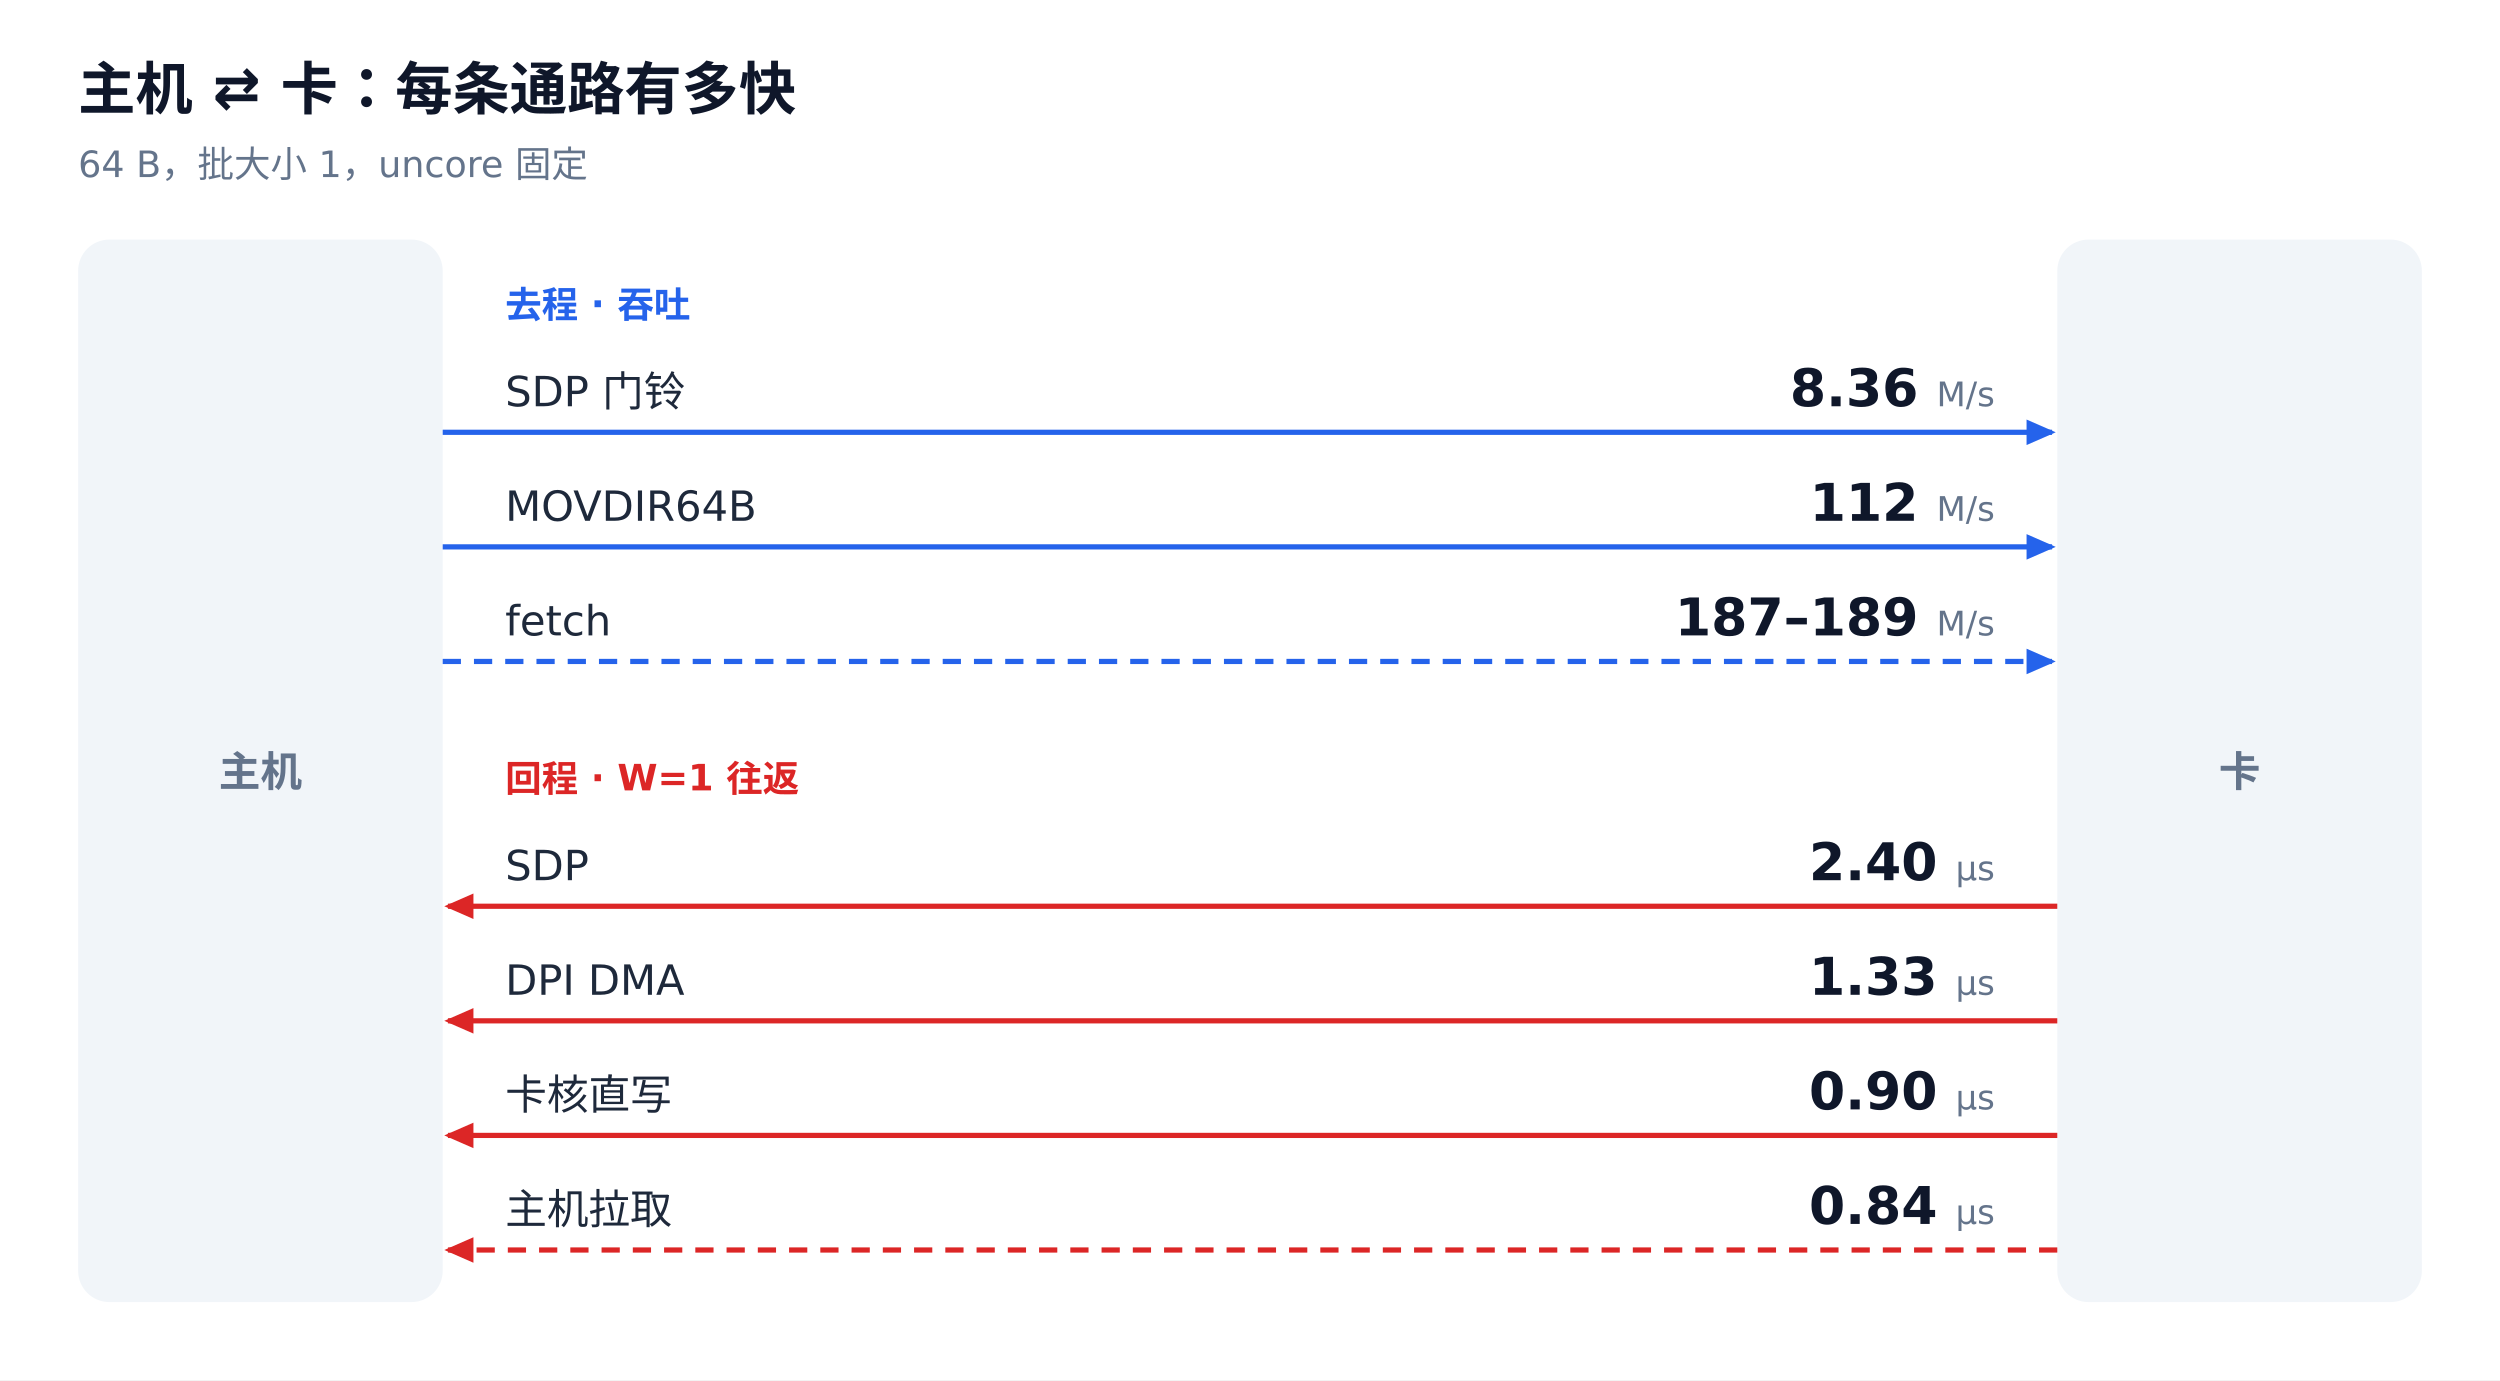
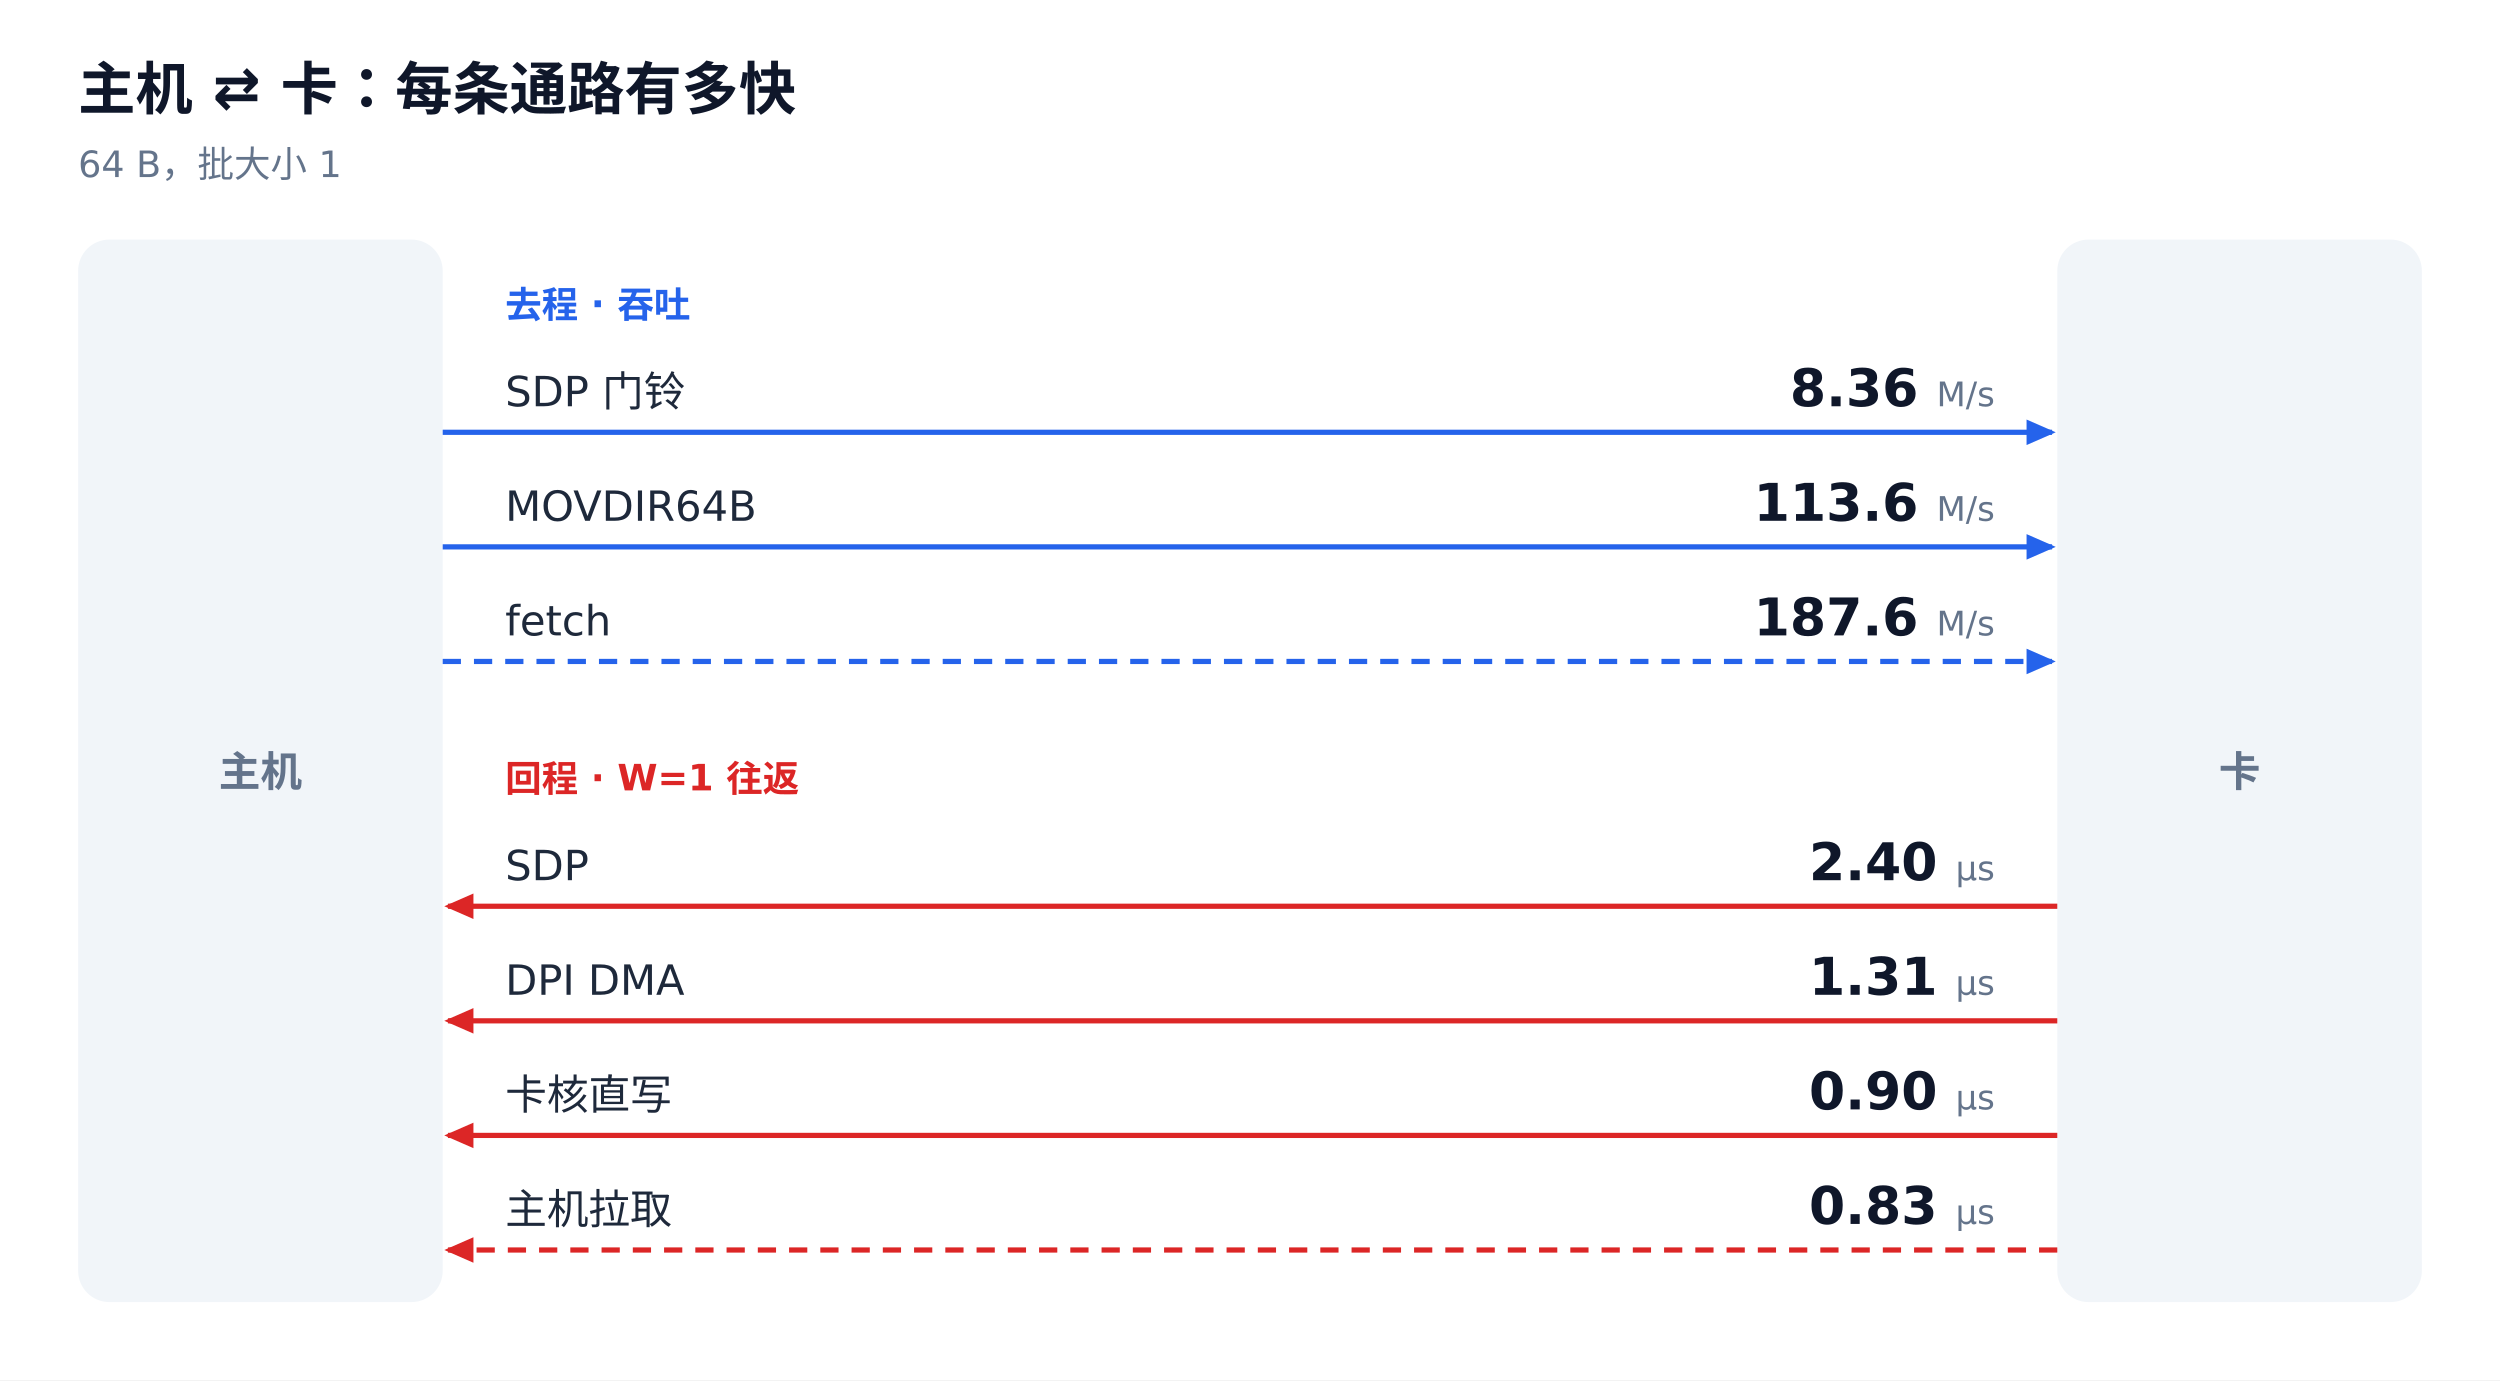
<svg xmlns="http://www.w3.org/2000/svg" width="960" height="530" viewBox="0 0 960 530" font-family="Droid Sans Fallback, DejaVu Sans, sans-serif">
  <defs>
    <marker id="head-blue" viewBox="0 0 10 10" refX="8" refY="5" markerWidth="7" markerHeight="7" orient="auto">
      <path d="M 1 1.5 L 9 5 L 1 8.5 z" fill="#2563eb" />
    </marker>
    <marker id="head-red" viewBox="0 0 10 10" refX="8" refY="5" markerWidth="7" markerHeight="7" orient="auto">
      <path d="M 1 1.5 L 9 5 L 1 8.5 z" fill="#dc2626" />
    </marker>
  </defs>
  <rect width="960" height="530" fill="white" />
  <text x="30" y="42" font-size="22" font-weight="bold" fill="#0f172a">主机 ⇄ 卡：每条通路有多快</text>
-   <text x="30" y="68" font-size="14" fill="#64748b">64 B，批大小 1，uncore 固定</text>
+   <text x="30" y="68" font-size="14" fill="#64748b">64 B，批大小 1</text>
  <g fill="#f1f5f9">
    <rect x="30" y="92" width="140" height="408" rx="12" />
    <rect x="790" y="92" width="140" height="408" rx="12" />
  </g>
  <g font-size="16" font-weight="bold" fill="#64748b" text-anchor="middle">
    <text x="100" y="302">主机</text>
    <text x="860" y="302">卡</text>
  </g>
  <text x="194" y="122" font-size="14" font-weight="bold" fill="#2563eb">去程 · 吞吐</text>
  <g stroke="#2563eb" stroke-width="2" fill="none" marker-end="url(#head-blue)">
    <line x1="170" y1="166" x2="788" y2="166" />
    <line x1="170" y1="210" x2="788" y2="210" />
    <line x1="170" y1="254" x2="788" y2="254" stroke-dasharray="7 5" />
  </g>
  <g font-size="16" fill="#1e293b">
    <text x="194" y="156">SDP 门铃</text>
    <text x="194" y="200">MOVDIR64B</text>
    <text x="194" y="244">fetch</text>
  </g>
  <g font-size="20" font-weight="bold" fill="#0f172a" text-anchor="end">
    <text x="766" y="156">8.36 <tspan font-size="13" font-weight="normal" fill="#64748b">M/s</tspan>
    </text>
-     <text x="766" y="200">112 <tspan font-size="13" font-weight="normal" fill="#64748b">M/s</tspan>
+     <text x="766" y="200">113.6 <tspan font-size="13" font-weight="normal" fill="#64748b">M/s</tspan>
    </text>
-     <text x="766" y="244">187–189 <tspan font-size="13" font-weight="normal" fill="#64748b">M/s</tspan>
+     <text x="766" y="244">187.6 <tspan font-size="13" font-weight="normal" fill="#64748b">M/s</tspan>
    </text>
  </g>
  <text x="194" y="304" font-size="14" font-weight="bold" fill="#dc2626">回程 · W=1 往返</text>
  <g stroke="#dc2626" stroke-width="2" fill="none" marker-end="url(#head-red)">
    <line x1="790" y1="348" x2="172" y2="348" />
    <line x1="790" y1="392" x2="172" y2="392" />
    <line x1="790" y1="436" x2="172" y2="436" />
    <line x1="790" y1="480" x2="172" y2="480" stroke-dasharray="7 5" />
  </g>
  <g font-size="16" fill="#1e293b">
    <text x="194" y="338">SDP</text>
    <text x="194" y="382">DPI DMA</text>
    <text x="194" y="426">卡核直写</text>
    <text x="194" y="470">主机拉取</text>
  </g>
  <g font-size="20" font-weight="bold" fill="#0f172a" text-anchor="end">
    <text x="766" y="338">2.40 <tspan font-size="13" font-weight="normal" fill="#64748b">µs</tspan>
    </text>
-     <text x="766" y="382">1.33 <tspan font-size="13" font-weight="normal" fill="#64748b">µs</tspan>
+     <text x="766" y="382">1.31 <tspan font-size="13" font-weight="normal" fill="#64748b">µs</tspan>
    </text>
    <text x="766" y="426">0.90 <tspan font-size="13" font-weight="normal" fill="#64748b">µs</tspan>
    </text>
-     <text x="766" y="470">0.84 <tspan font-size="13" font-weight="normal" fill="#64748b">µs</tspan>
+     <text x="766" y="470">0.83 <tspan font-size="13" font-weight="normal" fill="#64748b">µs</tspan>
    </text>
  </g>
</svg>
